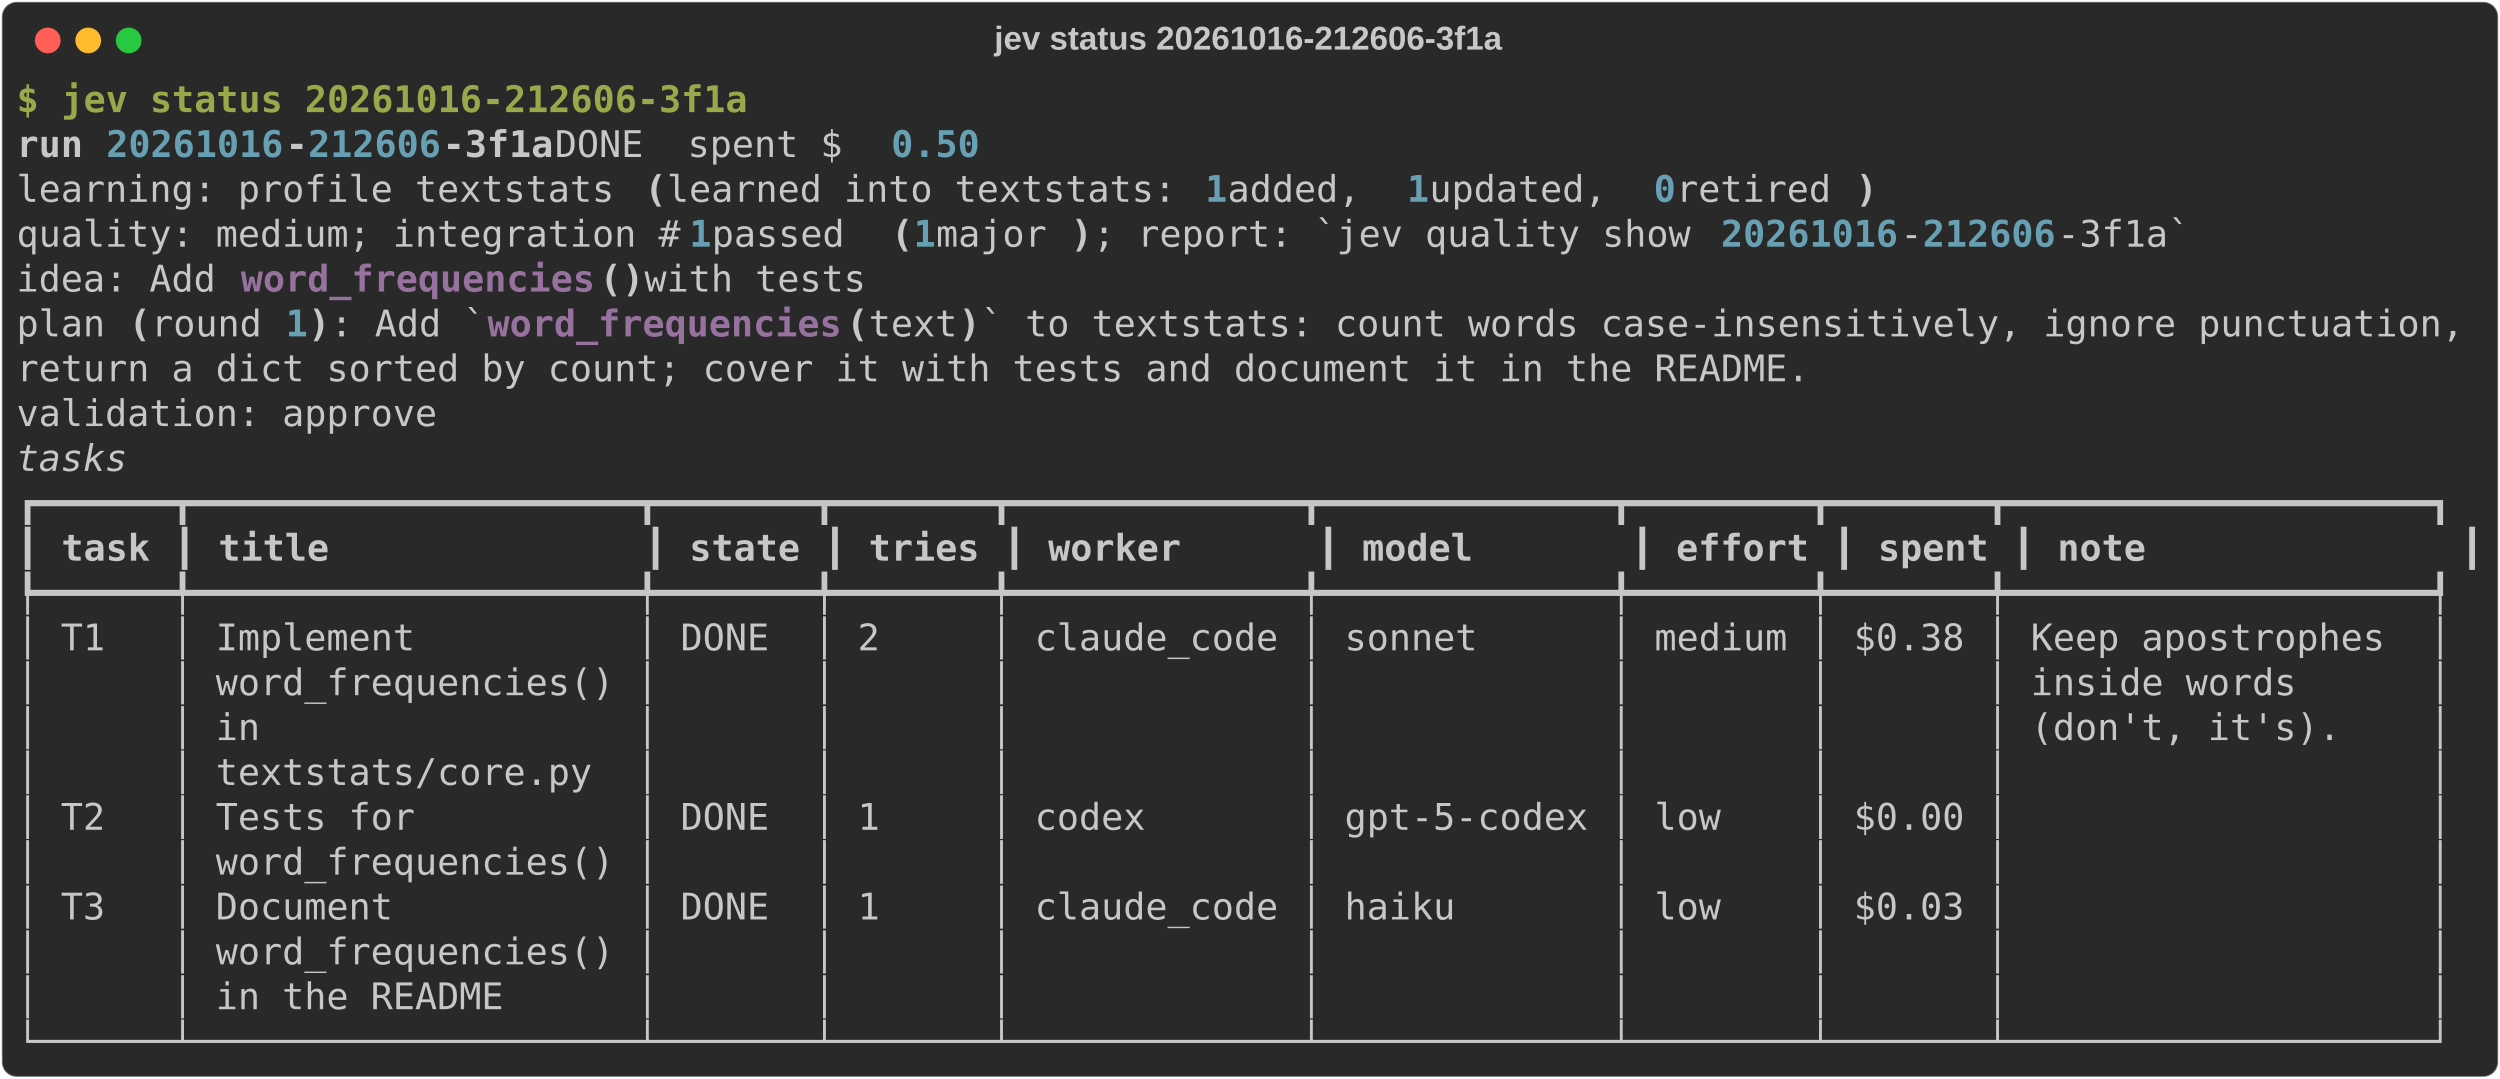
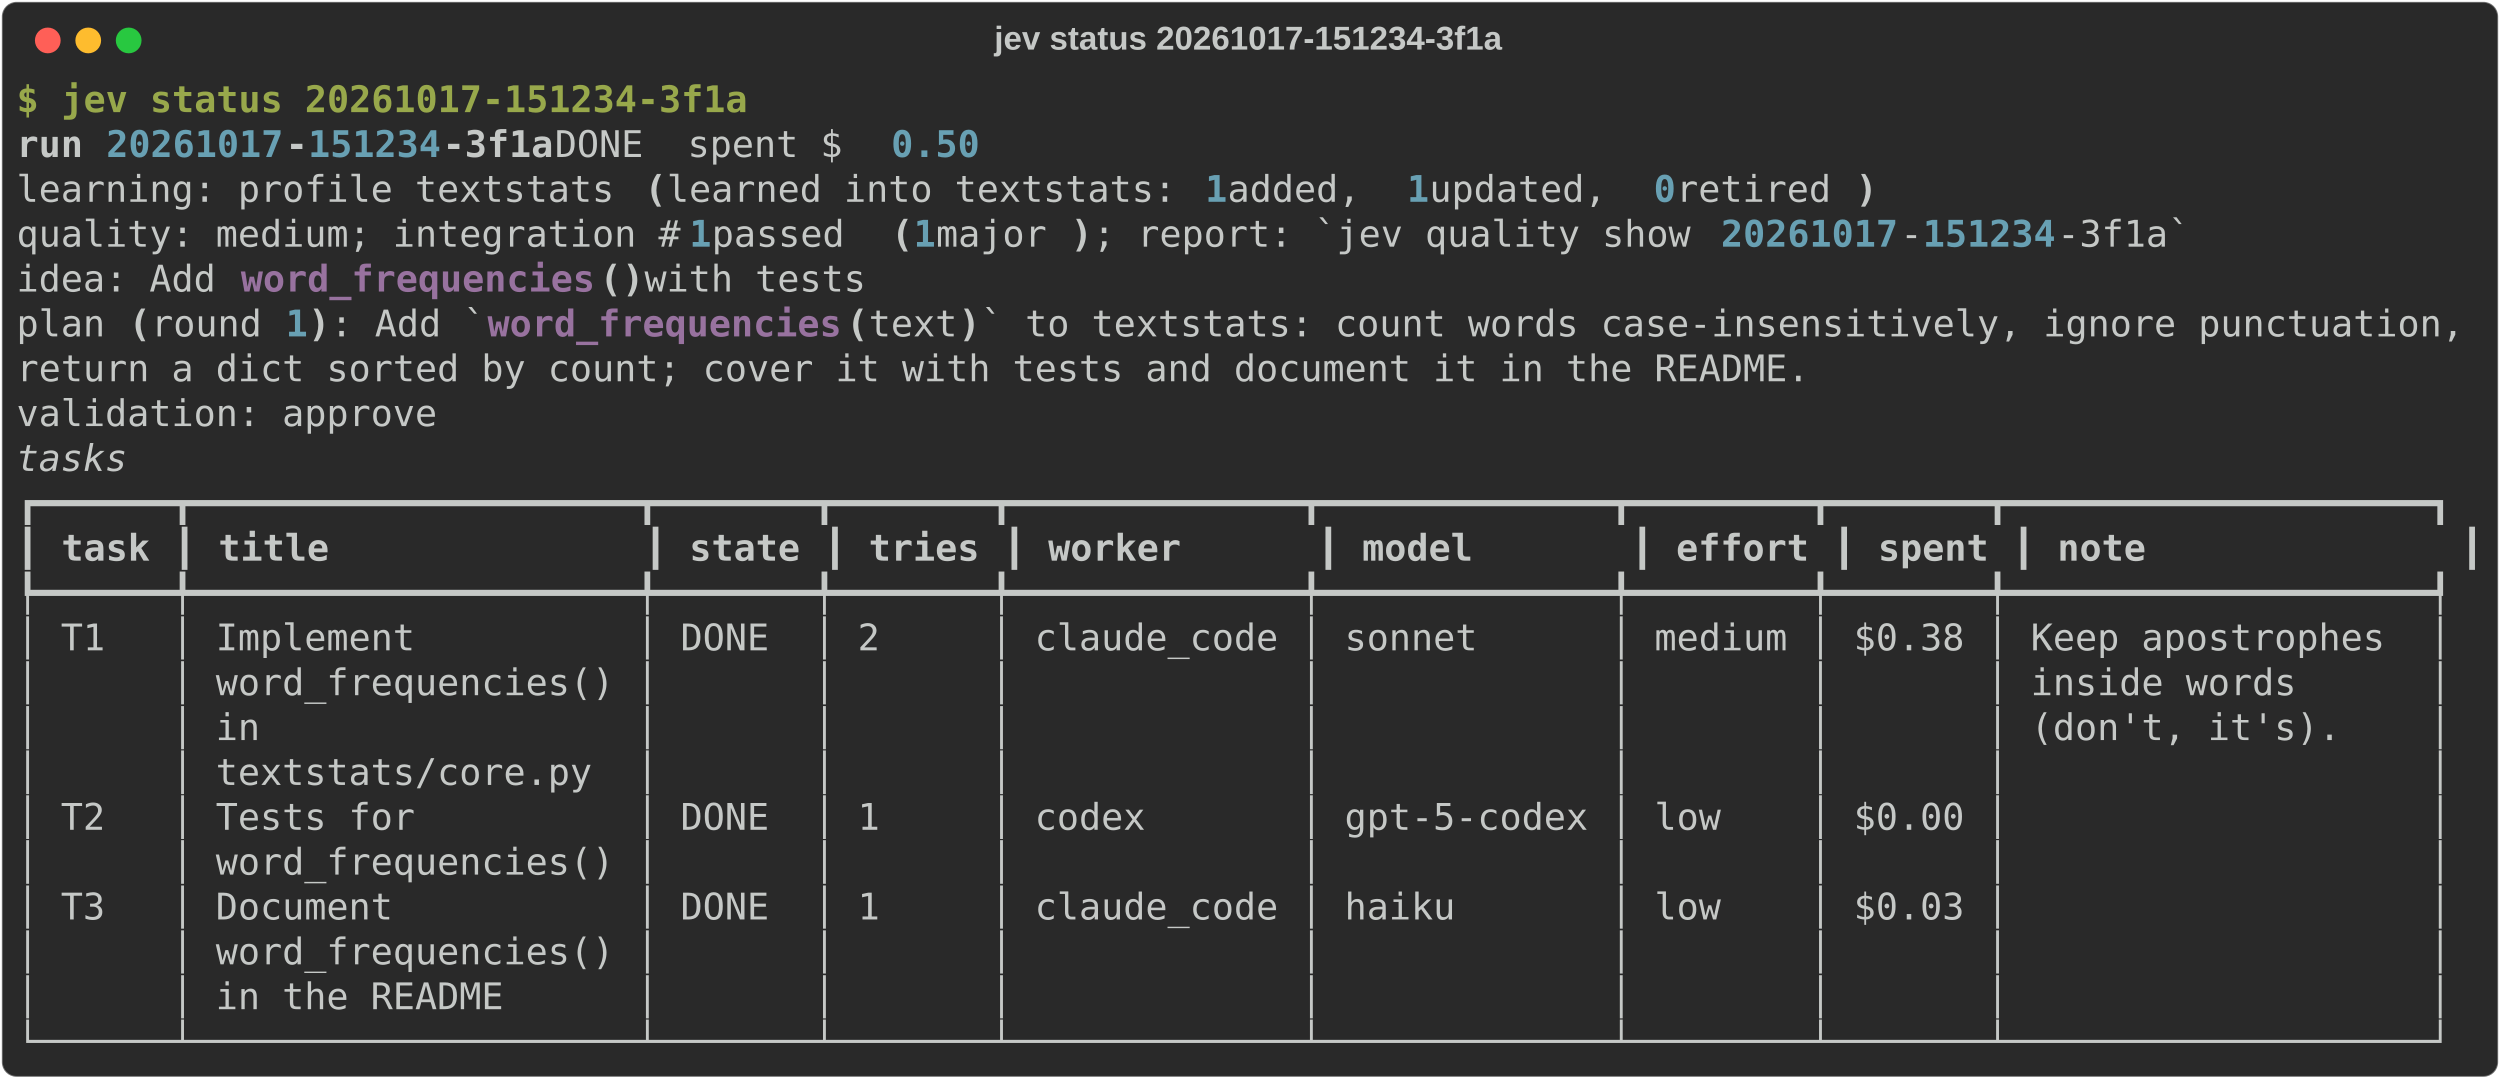
<svg xmlns="http://www.w3.org/2000/svg" class="rich-terminal" viewBox="0 0 1360 586.8">
  <style>

    @font-face {
        font-family: "Fira Code";
        src: local("FiraCode-Regular"),
                url("https://cdnjs.cloudflare.com/ajax/libs/firacode/6.2.0/woff2/FiraCode-Regular.woff2") format("woff2"),
                url("https://cdnjs.cloudflare.com/ajax/libs/firacode/6.2.0/woff/FiraCode-Regular.woff") format("woff");
        font-style: normal;
        font-weight: 400;
    }
    @font-face {
        font-family: "Fira Code";
        src: local("FiraCode-Bold"),
                url("https://cdnjs.cloudflare.com/ajax/libs/firacode/6.2.0/woff2/FiraCode-Bold.woff2") format("woff2"),
                url("https://cdnjs.cloudflare.com/ajax/libs/firacode/6.2.0/woff/FiraCode-Bold.woff") format("woff");
        font-style: bold;
        font-weight: 700;
    }

-     .terminal-4060134288-matrix {
+     .terminal-4076977040-matrix {
        font-family: Fira Code, monospace;
        font-size: 20px;
        line-height: 24.4px;
        font-variant-east-asian: full-width;
    }

-     .terminal-4060134288-title {
+     .terminal-4076977040-title {
        font-size: 18px;
        font-weight: bold;
        font-family: arial;
    }

-     .terminal-4060134288-r1 { fill: #98a84b;font-weight: bold }
- .terminal-4060134288-r2 { fill: #c5c8c6 }
- .terminal-4060134288-r3 { fill: #c5c8c6;font-weight: bold }
- .terminal-4060134288-r4 { fill: #68a0b3;font-weight: bold }
- .terminal-4060134288-r5 { fill: #98729f;font-weight: bold }
- .terminal-4060134288-r6 { fill: #c5c8c6;font-style: italic; }
+     .terminal-4076977040-r1 { fill: #98a84b;font-weight: bold }
+ .terminal-4076977040-r2 { fill: #c5c8c6 }
+ .terminal-4076977040-r3 { fill: #c5c8c6;font-weight: bold }
+ .terminal-4076977040-r4 { fill: #68a0b3;font-weight: bold }
+ .terminal-4076977040-r5 { fill: #98729f;font-weight: bold }
+ .terminal-4076977040-r6 { fill: #c5c8c6;font-style: italic; }
    </style>
  <defs>
-     <clipPath id="terminal-4060134288-clip-terminal">
+     <clipPath id="terminal-4076977040-clip-terminal">
      <rect x="0" y="0" width="1341.0" height="535.8" />
    </clipPath>
-     <clipPath id="terminal-4060134288-line-0">
+     <clipPath id="terminal-4076977040-line-0">
      <rect x="0" y="1.5" width="1342" height="24.65" />
    </clipPath>
-     <clipPath id="terminal-4060134288-line-1">
+     <clipPath id="terminal-4076977040-line-1">
      <rect x="0" y="25.9" width="1342" height="24.65" />
    </clipPath>
-     <clipPath id="terminal-4060134288-line-2">
+     <clipPath id="terminal-4076977040-line-2">
      <rect x="0" y="50.3" width="1342" height="24.65" />
    </clipPath>
-     <clipPath id="terminal-4060134288-line-3">
+     <clipPath id="terminal-4076977040-line-3">
      <rect x="0" y="74.7" width="1342" height="24.65" />
    </clipPath>
-     <clipPath id="terminal-4060134288-line-4">
+     <clipPath id="terminal-4076977040-line-4">
      <rect x="0" y="99.1" width="1342" height="24.65" />
    </clipPath>
-     <clipPath id="terminal-4060134288-line-5">
+     <clipPath id="terminal-4076977040-line-5">
      <rect x="0" y="123.5" width="1342" height="24.65" />
    </clipPath>
-     <clipPath id="terminal-4060134288-line-6">
+     <clipPath id="terminal-4076977040-line-6">
      <rect x="0" y="147.9" width="1342" height="24.65" />
    </clipPath>
-     <clipPath id="terminal-4060134288-line-7">
+     <clipPath id="terminal-4076977040-line-7">
      <rect x="0" y="172.3" width="1342" height="24.65" />
    </clipPath>
-     <clipPath id="terminal-4060134288-line-8">
+     <clipPath id="terminal-4076977040-line-8">
      <rect x="0" y="196.7" width="1342" height="24.65" />
    </clipPath>
-     <clipPath id="terminal-4060134288-line-9">
+     <clipPath id="terminal-4076977040-line-9">
      <rect x="0" y="221.1" width="1342" height="24.65" />
    </clipPath>
-     <clipPath id="terminal-4060134288-line-10">
+     <clipPath id="terminal-4076977040-line-10">
      <rect x="0" y="245.5" width="1342" height="24.65" />
    </clipPath>
-     <clipPath id="terminal-4060134288-line-11">
+     <clipPath id="terminal-4076977040-line-11">
      <rect x="0" y="269.9" width="1342" height="24.65" />
    </clipPath>
-     <clipPath id="terminal-4060134288-line-12">
+     <clipPath id="terminal-4076977040-line-12">
      <rect x="0" y="294.3" width="1342" height="24.65" />
    </clipPath>
-     <clipPath id="terminal-4060134288-line-13">
+     <clipPath id="terminal-4076977040-line-13">
      <rect x="0" y="318.7" width="1342" height="24.65" />
    </clipPath>
-     <clipPath id="terminal-4060134288-line-14">
+     <clipPath id="terminal-4076977040-line-14">
      <rect x="0" y="343.1" width="1342" height="24.65" />
    </clipPath>
-     <clipPath id="terminal-4060134288-line-15">
+     <clipPath id="terminal-4076977040-line-15">
      <rect x="0" y="367.5" width="1342" height="24.65" />
    </clipPath>
-     <clipPath id="terminal-4060134288-line-16">
+     <clipPath id="terminal-4076977040-line-16">
      <rect x="0" y="391.9" width="1342" height="24.65" />
    </clipPath>
-     <clipPath id="terminal-4060134288-line-17">
+     <clipPath id="terminal-4076977040-line-17">
      <rect x="0" y="416.3" width="1342" height="24.65" />
    </clipPath>
-     <clipPath id="terminal-4060134288-line-18">
+     <clipPath id="terminal-4076977040-line-18">
      <rect x="0" y="440.7" width="1342" height="24.65" />
    </clipPath>
-     <clipPath id="terminal-4060134288-line-19">
+     <clipPath id="terminal-4076977040-line-19">
      <rect x="0" y="465.1" width="1342" height="24.65" />
    </clipPath>
-     <clipPath id="terminal-4060134288-line-20">
+     <clipPath id="terminal-4076977040-line-20">
      <rect x="0" y="489.5" width="1342" height="24.65" />
    </clipPath>
  </defs>
  <rect fill="#292929" stroke="rgba(255,255,255,0.35)" stroke-width="1" x="1" y="1" width="1358" height="584.8" rx="8" />
-   <text class="terminal-4060134288-title" fill="#c5c8c6" text-anchor="middle" x="679" y="27">jev status 20261016-212606-3f1a</text>
+   <text class="terminal-4076977040-title" fill="#c5c8c6" text-anchor="middle" x="679" y="27">jev status 20261017-151234-3f1a</text>
  <g transform="translate(26,22)">
    <circle cx="0" cy="0" r="7" fill="#ff5f57" />
    <circle cx="22" cy="0" r="7" fill="#febc2e" />
    <circle cx="44" cy="0" r="7" fill="#28c840" />
  </g>
-   <g transform="translate(9, 41)" clip-path="url(#terminal-4060134288-clip-terminal)">
-     <g class="terminal-4060134288-matrix">
-       <text class="terminal-4060134288-r1" x="0" y="20" textLength="24.4" clip-path="url(#terminal-4060134288-line-0)">$ </text>
-       <text class="terminal-4060134288-r1" x="24.4" y="20" textLength="378.2" clip-path="url(#terminal-4060134288-line-0)">jev status 20261016-212606-3f1a</text>
-       <text class="terminal-4060134288-r2" x="1342" y="20" textLength="12.2" clip-path="url(#terminal-4060134288-line-0)">
- </text>
-       <text class="terminal-4060134288-r3" x="0" y="44.4" textLength="48.8" clip-path="url(#terminal-4060134288-line-1)">run </text>
-       <text class="terminal-4060134288-r4" x="48.8" y="44.4" textLength="97.6" clip-path="url(#terminal-4060134288-line-1)">20261016</text>
-       <text class="terminal-4060134288-r3" x="146.4" y="44.4" textLength="12.2" clip-path="url(#terminal-4060134288-line-1)">-</text>
-       <text class="terminal-4060134288-r4" x="158.6" y="44.4" textLength="73.2" clip-path="url(#terminal-4060134288-line-1)">212606</text>
-       <text class="terminal-4060134288-r3" x="231.8" y="44.4" textLength="61" clip-path="url(#terminal-4060134288-line-1)">-3f1a</text>
-       <text class="terminal-4060134288-r2" x="292.8" y="44.4" textLength="183" clip-path="url(#terminal-4060134288-line-1)">  DONE  spent $</text>
-       <text class="terminal-4060134288-r4" x="475.8" y="44.4" textLength="48.8" clip-path="url(#terminal-4060134288-line-1)">0.50</text>
-       <text class="terminal-4060134288-r2" x="1342" y="44.4" textLength="12.2" clip-path="url(#terminal-4060134288-line-1)">
- </text>
-       <text class="terminal-4060134288-r2" x="0" y="68.8" textLength="341.6" clip-path="url(#terminal-4060134288-line-2)">learning: profile textstats </text>
-       <text class="terminal-4060134288-r3" x="341.6" y="68.8" textLength="12.2" clip-path="url(#terminal-4060134288-line-2)">(</text>
-       <text class="terminal-4060134288-r2" x="353.8" y="68.8" textLength="292.8" clip-path="url(#terminal-4060134288-line-2)">learned into textstats: </text>
-       <text class="terminal-4060134288-r4" x="646.6" y="68.8" textLength="12.2" clip-path="url(#terminal-4060134288-line-2)">1</text>
-       <text class="terminal-4060134288-r2" x="658.8" y="68.8" textLength="97.6" clip-path="url(#terminal-4060134288-line-2)"> added, </text>
-       <text class="terminal-4060134288-r4" x="756.4" y="68.8" textLength="12.2" clip-path="url(#terminal-4060134288-line-2)">1</text>
-       <text class="terminal-4060134288-r2" x="768.6" y="68.8" textLength="122" clip-path="url(#terminal-4060134288-line-2)"> updated, </text>
-       <text class="terminal-4060134288-r4" x="890.6" y="68.8" textLength="12.2" clip-path="url(#terminal-4060134288-line-2)">0</text>
-       <text class="terminal-4060134288-r2" x="902.8" y="68.8" textLength="97.6" clip-path="url(#terminal-4060134288-line-2)"> retired</text>
-       <text class="terminal-4060134288-r3" x="1000.4" y="68.8" textLength="12.2" clip-path="url(#terminal-4060134288-line-2)">)</text>
-       <text class="terminal-4060134288-r2" x="1342" y="68.8" textLength="12.2" clip-path="url(#terminal-4060134288-line-2)">
- </text>
-       <text class="terminal-4060134288-r2" x="0" y="93.2" textLength="366" clip-path="url(#terminal-4060134288-line-3)">quality: medium; integration #</text>
-       <text class="terminal-4060134288-r4" x="366" y="93.2" textLength="12.2" clip-path="url(#terminal-4060134288-line-3)">1</text>
-       <text class="terminal-4060134288-r2" x="378.2" y="93.2" textLength="97.6" clip-path="url(#terminal-4060134288-line-3)"> passed </text>
-       <text class="terminal-4060134288-r3" x="475.8" y="93.2" textLength="12.2" clip-path="url(#terminal-4060134288-line-3)">(</text>
-       <text class="terminal-4060134288-r4" x="488" y="93.2" textLength="12.2" clip-path="url(#terminal-4060134288-line-3)">1</text>
-       <text class="terminal-4060134288-r2" x="500.2" y="93.2" textLength="73.2" clip-path="url(#terminal-4060134288-line-3)"> major</text>
-       <text class="terminal-4060134288-r3" x="573.4" y="93.2" textLength="12.2" clip-path="url(#terminal-4060134288-line-3)">)</text>
-       <text class="terminal-4060134288-r2" x="585.6" y="93.2" textLength="341.6" clip-path="url(#terminal-4060134288-line-3)">; report: `jev quality show </text>
-       <text class="terminal-4060134288-r4" x="927.2" y="93.2" textLength="97.6" clip-path="url(#terminal-4060134288-line-3)">20261016</text>
-       <text class="terminal-4060134288-r2" x="1024.8" y="93.2" textLength="12.2" clip-path="url(#terminal-4060134288-line-3)">-</text>
-       <text class="terminal-4060134288-r4" x="1037" y="93.2" textLength="73.2" clip-path="url(#terminal-4060134288-line-3)">212606</text>
-       <text class="terminal-4060134288-r2" x="1110.2" y="93.2" textLength="73.2" clip-path="url(#terminal-4060134288-line-3)">-3f1a`</text>
-       <text class="terminal-4060134288-r2" x="1342" y="93.2" textLength="12.2" clip-path="url(#terminal-4060134288-line-3)">
- </text>
-       <text class="terminal-4060134288-r2" x="0" y="117.6" textLength="122" clip-path="url(#terminal-4060134288-line-4)">idea: Add </text>
-       <text class="terminal-4060134288-r5" x="122" y="117.6" textLength="195.2" clip-path="url(#terminal-4060134288-line-4)">word_frequencies</text>
-       <text class="terminal-4060134288-r3" x="317.2" y="117.6" textLength="12.2" clip-path="url(#terminal-4060134288-line-4)">(</text>
-       <text class="terminal-4060134288-r3" x="329.4" y="117.6" textLength="12.2" clip-path="url(#terminal-4060134288-line-4)">)</text>
-       <text class="terminal-4060134288-r2" x="341.6" y="117.6" textLength="134.2" clip-path="url(#terminal-4060134288-line-4)"> with tests</text>
-       <text class="terminal-4060134288-r2" x="1342" y="117.6" textLength="12.2" clip-path="url(#terminal-4060134288-line-4)">
- </text>
-       <text class="terminal-4060134288-r2" x="0" y="142" textLength="61" clip-path="url(#terminal-4060134288-line-5)">plan </text>
-       <text class="terminal-4060134288-r3" x="61" y="142" textLength="12.2" clip-path="url(#terminal-4060134288-line-5)">(</text>
-       <text class="terminal-4060134288-r2" x="73.2" y="142" textLength="73.2" clip-path="url(#terminal-4060134288-line-5)">round </text>
-       <text class="terminal-4060134288-r4" x="146.4" y="142" textLength="12.2" clip-path="url(#terminal-4060134288-line-5)">1</text>
-       <text class="terminal-4060134288-r3" x="158.6" y="142" textLength="12.2" clip-path="url(#terminal-4060134288-line-5)">)</text>
-       <text class="terminal-4060134288-r2" x="170.8" y="142" textLength="85.4" clip-path="url(#terminal-4060134288-line-5)">: Add `</text>
-       <text class="terminal-4060134288-r5" x="256.2" y="142" textLength="195.2" clip-path="url(#terminal-4060134288-line-5)">word_frequencies</text>
-       <text class="terminal-4060134288-r3" x="451.4" y="142" textLength="12.2" clip-path="url(#terminal-4060134288-line-5)">(</text>
-       <text class="terminal-4060134288-r2" x="463.6" y="142" textLength="48.8" clip-path="url(#terminal-4060134288-line-5)">text</text>
-       <text class="terminal-4060134288-r3" x="512.4" y="142" textLength="12.2" clip-path="url(#terminal-4060134288-line-5)">)</text>
-       <text class="terminal-4060134288-r2" x="524.6" y="142" textLength="817.4" clip-path="url(#terminal-4060134288-line-5)">` to textstats: count words case-insensitively, ignore punctuation,</text>
-       <text class="terminal-4060134288-r2" x="1342" y="142" textLength="12.2" clip-path="url(#terminal-4060134288-line-5)">
- </text>
-       <text class="terminal-4060134288-r2" x="0" y="166.4" textLength="988.2" clip-path="url(#terminal-4060134288-line-6)">return a dict sorted by count; cover it with tests and document it in the README.</text>
-       <text class="terminal-4060134288-r2" x="1342" y="166.4" textLength="12.2" clip-path="url(#terminal-4060134288-line-6)">
- </text>
-       <text class="terminal-4060134288-r2" x="0" y="190.8" textLength="231.8" clip-path="url(#terminal-4060134288-line-7)">validation: approve</text>
-       <text class="terminal-4060134288-r2" x="1342" y="190.8" textLength="12.2" clip-path="url(#terminal-4060134288-line-7)">
- </text>
-       <text class="terminal-4060134288-r6" x="0" y="215.2" textLength="1342" clip-path="url(#terminal-4060134288-line-8)">                                                    tasks                                                     </text>
-       <text class="terminal-4060134288-r2" x="1342" y="215.2" textLength="12.2" clip-path="url(#terminal-4060134288-line-8)">
- </text>
-       <text class="terminal-4060134288-r2" x="0" y="239.6" textLength="1342" clip-path="url(#terminal-4060134288-line-9)">┏━━━━━━┳━━━━━━━━━━━━━━━━━━━━┳━━━━━━━┳━━━━━━━┳━━━━━━━━━━━━━┳━━━━━━━━━━━━━┳━━━━━━━━┳━━━━━━━┳━━━━━━━━━━━━━━━━━━━┓</text>
-       <text class="terminal-4060134288-r2" x="1342" y="239.6" textLength="12.2" clip-path="url(#terminal-4060134288-line-9)">
- </text>
-       <text class="terminal-4060134288-r2" x="0" y="264" textLength="12.2" clip-path="url(#terminal-4060134288-line-10)">┃</text>
-       <text class="terminal-4060134288-r3" x="24.4" y="264" textLength="48.8" clip-path="url(#terminal-4060134288-line-10)">task</text>
-       <text class="terminal-4060134288-r2" x="85.4" y="264" textLength="12.2" clip-path="url(#terminal-4060134288-line-10)">┃</text>
-       <text class="terminal-4060134288-r3" x="109.8" y="264" textLength="219.6" clip-path="url(#terminal-4060134288-line-10)">title             </text>
-       <text class="terminal-4060134288-r2" x="341.6" y="264" textLength="12.2" clip-path="url(#terminal-4060134288-line-10)">┃</text>
-       <text class="terminal-4060134288-r3" x="366" y="264" textLength="61" clip-path="url(#terminal-4060134288-line-10)">state</text>
-       <text class="terminal-4060134288-r2" x="439.2" y="264" textLength="12.2" clip-path="url(#terminal-4060134288-line-10)">┃</text>
-       <text class="terminal-4060134288-r3" x="463.6" y="264" textLength="61" clip-path="url(#terminal-4060134288-line-10)">tries</text>
-       <text class="terminal-4060134288-r2" x="536.8" y="264" textLength="12.2" clip-path="url(#terminal-4060134288-line-10)">┃</text>
-       <text class="terminal-4060134288-r3" x="561.2" y="264" textLength="134.2" clip-path="url(#terminal-4060134288-line-10)">worker     </text>
-       <text class="terminal-4060134288-r2" x="707.6" y="264" textLength="12.2" clip-path="url(#terminal-4060134288-line-10)">┃</text>
-       <text class="terminal-4060134288-r3" x="732" y="264" textLength="134.2" clip-path="url(#terminal-4060134288-line-10)">model      </text>
-       <text class="terminal-4060134288-r2" x="878.4" y="264" textLength="12.2" clip-path="url(#terminal-4060134288-line-10)">┃</text>
-       <text class="terminal-4060134288-r3" x="902.8" y="264" textLength="73.2" clip-path="url(#terminal-4060134288-line-10)">effort</text>
-       <text class="terminal-4060134288-r2" x="988.2" y="264" textLength="12.2" clip-path="url(#terminal-4060134288-line-10)">┃</text>
-       <text class="terminal-4060134288-r3" x="1012.6" y="264" textLength="61" clip-path="url(#terminal-4060134288-line-10)">spent</text>
-       <text class="terminal-4060134288-r2" x="1085.8" y="264" textLength="12.2" clip-path="url(#terminal-4060134288-line-10)">┃</text>
-       <text class="terminal-4060134288-r3" x="1110.2" y="264" textLength="207.4" clip-path="url(#terminal-4060134288-line-10)">note             </text>
-       <text class="terminal-4060134288-r2" x="1329.8" y="264" textLength="12.2" clip-path="url(#terminal-4060134288-line-10)">┃</text>
-       <text class="terminal-4060134288-r2" x="1342" y="264" textLength="12.2" clip-path="url(#terminal-4060134288-line-10)">
- </text>
-       <text class="terminal-4060134288-r2" x="0" y="288.4" textLength="1342" clip-path="url(#terminal-4060134288-line-11)">┡━━━━━━╇━━━━━━━━━━━━━━━━━━━━╇━━━━━━━╇━━━━━━━╇━━━━━━━━━━━━━╇━━━━━━━━━━━━━╇━━━━━━━━╇━━━━━━━╇━━━━━━━━━━━━━━━━━━━┩</text>
-       <text class="terminal-4060134288-r2" x="1342" y="288.4" textLength="12.2" clip-path="url(#terminal-4060134288-line-11)">
- </text>
-       <text class="terminal-4060134288-r2" x="0" y="312.8" textLength="1342" clip-path="url(#terminal-4060134288-line-12)">│ T1   │ Implement          │ DONE  │ 2     │ claude_code │ sonnet      │ medium │ $0.38 │ Keep apostrophes  │</text>
-       <text class="terminal-4060134288-r2" x="1342" y="312.8" textLength="12.2" clip-path="url(#terminal-4060134288-line-12)">
- </text>
-       <text class="terminal-4060134288-r2" x="0" y="337.2" textLength="1342" clip-path="url(#terminal-4060134288-line-13)">│      │ word_frequencies() │       │       │             │             │        │       │ inside words      │</text>
-       <text class="terminal-4060134288-r2" x="1342" y="337.2" textLength="12.2" clip-path="url(#terminal-4060134288-line-13)">
- </text>
-       <text class="terminal-4060134288-r2" x="0" y="361.6" textLength="1342" clip-path="url(#terminal-4060134288-line-14)">│      │ in                 │       │       │             │             │        │       │ (don't, it's).    │</text>
-       <text class="terminal-4060134288-r2" x="1342" y="361.6" textLength="12.2" clip-path="url(#terminal-4060134288-line-14)">
- </text>
-       <text class="terminal-4060134288-r2" x="0" y="386" textLength="1342" clip-path="url(#terminal-4060134288-line-15)">│      │ textstats/core.py  │       │       │             │             │        │       │                   │</text>
-       <text class="terminal-4060134288-r2" x="1342" y="386" textLength="12.2" clip-path="url(#terminal-4060134288-line-15)">
- </text>
-       <text class="terminal-4060134288-r2" x="0" y="410.4" textLength="1342" clip-path="url(#terminal-4060134288-line-16)">│ T2   │ Tests for          │ DONE  │ 1     │ codex       │ gpt-5-codex │ low    │ $0.00 │                   │</text>
-       <text class="terminal-4060134288-r2" x="1342" y="410.4" textLength="12.2" clip-path="url(#terminal-4060134288-line-16)">
- </text>
-       <text class="terminal-4060134288-r2" x="0" y="434.8" textLength="1342" clip-path="url(#terminal-4060134288-line-17)">│      │ word_frequencies() │       │       │             │             │        │       │                   │</text>
-       <text class="terminal-4060134288-r2" x="1342" y="434.8" textLength="12.2" clip-path="url(#terminal-4060134288-line-17)">
- </text>
-       <text class="terminal-4060134288-r2" x="0" y="459.2" textLength="1342" clip-path="url(#terminal-4060134288-line-18)">│ T3   │ Document           │ DONE  │ 1     │ claude_code │ haiku       │ low    │ $0.03 │                   │</text>
-       <text class="terminal-4060134288-r2" x="1342" y="459.2" textLength="12.2" clip-path="url(#terminal-4060134288-line-18)">
- </text>
-       <text class="terminal-4060134288-r2" x="0" y="483.6" textLength="1342" clip-path="url(#terminal-4060134288-line-19)">│      │ word_frequencies() │       │       │             │             │        │       │                   │</text>
-       <text class="terminal-4060134288-r2" x="1342" y="483.6" textLength="12.2" clip-path="url(#terminal-4060134288-line-19)">
- </text>
-       <text class="terminal-4060134288-r2" x="0" y="508" textLength="1342" clip-path="url(#terminal-4060134288-line-20)">│      │ in the README      │       │       │             │             │        │       │                   │</text>
-       <text class="terminal-4060134288-r2" x="1342" y="508" textLength="12.2" clip-path="url(#terminal-4060134288-line-20)">
- </text>
-       <text class="terminal-4060134288-r2" x="0" y="532.4" textLength="1342" clip-path="url(#terminal-4060134288-line-21)">└──────┴────────────────────┴───────┴───────┴─────────────┴─────────────┴────────┴───────┴───────────────────┘</text>
-       <text class="terminal-4060134288-r2" x="1342" y="532.4" textLength="12.2" clip-path="url(#terminal-4060134288-line-21)">
+   <g transform="translate(9, 41)" clip-path="url(#terminal-4076977040-clip-terminal)">
+     <g class="terminal-4076977040-matrix">
+       <text class="terminal-4076977040-r1" x="0" y="20" textLength="24.4" clip-path="url(#terminal-4076977040-line-0)">$ </text>
+       <text class="terminal-4076977040-r1" x="24.4" y="20" textLength="378.2" clip-path="url(#terminal-4076977040-line-0)">jev status 20261017-151234-3f1a</text>
+       <text class="terminal-4076977040-r2" x="1342" y="20" textLength="12.2" clip-path="url(#terminal-4076977040-line-0)">
+ </text>
+       <text class="terminal-4076977040-r3" x="0" y="44.4" textLength="48.8" clip-path="url(#terminal-4076977040-line-1)">run </text>
+       <text class="terminal-4076977040-r4" x="48.8" y="44.4" textLength="97.6" clip-path="url(#terminal-4076977040-line-1)">20261017</text>
+       <text class="terminal-4076977040-r3" x="146.4" y="44.4" textLength="12.2" clip-path="url(#terminal-4076977040-line-1)">-</text>
+       <text class="terminal-4076977040-r4" x="158.6" y="44.4" textLength="73.2" clip-path="url(#terminal-4076977040-line-1)">151234</text>
+       <text class="terminal-4076977040-r3" x="231.8" y="44.4" textLength="61" clip-path="url(#terminal-4076977040-line-1)">-3f1a</text>
+       <text class="terminal-4076977040-r2" x="292.8" y="44.4" textLength="183" clip-path="url(#terminal-4076977040-line-1)">  DONE  spent $</text>
+       <text class="terminal-4076977040-r4" x="475.8" y="44.4" textLength="48.8" clip-path="url(#terminal-4076977040-line-1)">0.50</text>
+       <text class="terminal-4076977040-r2" x="1342" y="44.4" textLength="12.2" clip-path="url(#terminal-4076977040-line-1)">
+ </text>
+       <text class="terminal-4076977040-r2" x="0" y="68.8" textLength="341.6" clip-path="url(#terminal-4076977040-line-2)">learning: profile textstats </text>
+       <text class="terminal-4076977040-r3" x="341.6" y="68.8" textLength="12.2" clip-path="url(#terminal-4076977040-line-2)">(</text>
+       <text class="terminal-4076977040-r2" x="353.8" y="68.8" textLength="292.8" clip-path="url(#terminal-4076977040-line-2)">learned into textstats: </text>
+       <text class="terminal-4076977040-r4" x="646.6" y="68.8" textLength="12.2" clip-path="url(#terminal-4076977040-line-2)">1</text>
+       <text class="terminal-4076977040-r2" x="658.8" y="68.8" textLength="97.6" clip-path="url(#terminal-4076977040-line-2)"> added, </text>
+       <text class="terminal-4076977040-r4" x="756.4" y="68.8" textLength="12.2" clip-path="url(#terminal-4076977040-line-2)">1</text>
+       <text class="terminal-4076977040-r2" x="768.6" y="68.8" textLength="122" clip-path="url(#terminal-4076977040-line-2)"> updated, </text>
+       <text class="terminal-4076977040-r4" x="890.6" y="68.8" textLength="12.2" clip-path="url(#terminal-4076977040-line-2)">0</text>
+       <text class="terminal-4076977040-r2" x="902.8" y="68.8" textLength="97.6" clip-path="url(#terminal-4076977040-line-2)"> retired</text>
+       <text class="terminal-4076977040-r3" x="1000.4" y="68.8" textLength="12.2" clip-path="url(#terminal-4076977040-line-2)">)</text>
+       <text class="terminal-4076977040-r2" x="1342" y="68.8" textLength="12.2" clip-path="url(#terminal-4076977040-line-2)">
+ </text>
+       <text class="terminal-4076977040-r2" x="0" y="93.2" textLength="366" clip-path="url(#terminal-4076977040-line-3)">quality: medium; integration #</text>
+       <text class="terminal-4076977040-r4" x="366" y="93.2" textLength="12.2" clip-path="url(#terminal-4076977040-line-3)">1</text>
+       <text class="terminal-4076977040-r2" x="378.2" y="93.2" textLength="97.6" clip-path="url(#terminal-4076977040-line-3)"> passed </text>
+       <text class="terminal-4076977040-r3" x="475.8" y="93.2" textLength="12.2" clip-path="url(#terminal-4076977040-line-3)">(</text>
+       <text class="terminal-4076977040-r4" x="488" y="93.2" textLength="12.2" clip-path="url(#terminal-4076977040-line-3)">1</text>
+       <text class="terminal-4076977040-r2" x="500.2" y="93.2" textLength="73.2" clip-path="url(#terminal-4076977040-line-3)"> major</text>
+       <text class="terminal-4076977040-r3" x="573.4" y="93.2" textLength="12.2" clip-path="url(#terminal-4076977040-line-3)">)</text>
+       <text class="terminal-4076977040-r2" x="585.6" y="93.2" textLength="341.6" clip-path="url(#terminal-4076977040-line-3)">; report: `jev quality show </text>
+       <text class="terminal-4076977040-r4" x="927.2" y="93.2" textLength="97.6" clip-path="url(#terminal-4076977040-line-3)">20261017</text>
+       <text class="terminal-4076977040-r2" x="1024.8" y="93.2" textLength="12.2" clip-path="url(#terminal-4076977040-line-3)">-</text>
+       <text class="terminal-4076977040-r4" x="1037" y="93.2" textLength="73.2" clip-path="url(#terminal-4076977040-line-3)">151234</text>
+       <text class="terminal-4076977040-r2" x="1110.2" y="93.2" textLength="73.2" clip-path="url(#terminal-4076977040-line-3)">-3f1a`</text>
+       <text class="terminal-4076977040-r2" x="1342" y="93.2" textLength="12.2" clip-path="url(#terminal-4076977040-line-3)">
+ </text>
+       <text class="terminal-4076977040-r2" x="0" y="117.6" textLength="122" clip-path="url(#terminal-4076977040-line-4)">idea: Add </text>
+       <text class="terminal-4076977040-r5" x="122" y="117.6" textLength="195.2" clip-path="url(#terminal-4076977040-line-4)">word_frequencies</text>
+       <text class="terminal-4076977040-r3" x="317.2" y="117.6" textLength="12.2" clip-path="url(#terminal-4076977040-line-4)">(</text>
+       <text class="terminal-4076977040-r3" x="329.4" y="117.6" textLength="12.2" clip-path="url(#terminal-4076977040-line-4)">)</text>
+       <text class="terminal-4076977040-r2" x="341.6" y="117.6" textLength="134.2" clip-path="url(#terminal-4076977040-line-4)"> with tests</text>
+       <text class="terminal-4076977040-r2" x="1342" y="117.6" textLength="12.2" clip-path="url(#terminal-4076977040-line-4)">
+ </text>
+       <text class="terminal-4076977040-r2" x="0" y="142" textLength="61" clip-path="url(#terminal-4076977040-line-5)">plan </text>
+       <text class="terminal-4076977040-r3" x="61" y="142" textLength="12.2" clip-path="url(#terminal-4076977040-line-5)">(</text>
+       <text class="terminal-4076977040-r2" x="73.2" y="142" textLength="73.2" clip-path="url(#terminal-4076977040-line-5)">round </text>
+       <text class="terminal-4076977040-r4" x="146.4" y="142" textLength="12.2" clip-path="url(#terminal-4076977040-line-5)">1</text>
+       <text class="terminal-4076977040-r3" x="158.6" y="142" textLength="12.2" clip-path="url(#terminal-4076977040-line-5)">)</text>
+       <text class="terminal-4076977040-r2" x="170.8" y="142" textLength="85.4" clip-path="url(#terminal-4076977040-line-5)">: Add `</text>
+       <text class="terminal-4076977040-r5" x="256.2" y="142" textLength="195.2" clip-path="url(#terminal-4076977040-line-5)">word_frequencies</text>
+       <text class="terminal-4076977040-r3" x="451.4" y="142" textLength="12.2" clip-path="url(#terminal-4076977040-line-5)">(</text>
+       <text class="terminal-4076977040-r2" x="463.6" y="142" textLength="48.8" clip-path="url(#terminal-4076977040-line-5)">text</text>
+       <text class="terminal-4076977040-r3" x="512.4" y="142" textLength="12.2" clip-path="url(#terminal-4076977040-line-5)">)</text>
+       <text class="terminal-4076977040-r2" x="524.6" y="142" textLength="817.4" clip-path="url(#terminal-4076977040-line-5)">` to textstats: count words case-insensitively, ignore punctuation,</text>
+       <text class="terminal-4076977040-r2" x="1342" y="142" textLength="12.2" clip-path="url(#terminal-4076977040-line-5)">
+ </text>
+       <text class="terminal-4076977040-r2" x="0" y="166.4" textLength="988.2" clip-path="url(#terminal-4076977040-line-6)">return a dict sorted by count; cover it with tests and document it in the README.</text>
+       <text class="terminal-4076977040-r2" x="1342" y="166.4" textLength="12.2" clip-path="url(#terminal-4076977040-line-6)">
+ </text>
+       <text class="terminal-4076977040-r2" x="0" y="190.8" textLength="231.8" clip-path="url(#terminal-4076977040-line-7)">validation: approve</text>
+       <text class="terminal-4076977040-r2" x="1342" y="190.8" textLength="12.2" clip-path="url(#terminal-4076977040-line-7)">
+ </text>
+       <text class="terminal-4076977040-r6" x="0" y="215.2" textLength="1342" clip-path="url(#terminal-4076977040-line-8)">                                                    tasks                                                     </text>
+       <text class="terminal-4076977040-r2" x="1342" y="215.2" textLength="12.2" clip-path="url(#terminal-4076977040-line-8)">
+ </text>
+       <text class="terminal-4076977040-r2" x="0" y="239.6" textLength="1342" clip-path="url(#terminal-4076977040-line-9)">┏━━━━━━┳━━━━━━━━━━━━━━━━━━━━┳━━━━━━━┳━━━━━━━┳━━━━━━━━━━━━━┳━━━━━━━━━━━━━┳━━━━━━━━┳━━━━━━━┳━━━━━━━━━━━━━━━━━━━┓</text>
+       <text class="terminal-4076977040-r2" x="1342" y="239.6" textLength="12.2" clip-path="url(#terminal-4076977040-line-9)">
+ </text>
+       <text class="terminal-4076977040-r2" x="0" y="264" textLength="12.2" clip-path="url(#terminal-4076977040-line-10)">┃</text>
+       <text class="terminal-4076977040-r3" x="24.4" y="264" textLength="48.8" clip-path="url(#terminal-4076977040-line-10)">task</text>
+       <text class="terminal-4076977040-r2" x="85.4" y="264" textLength="12.2" clip-path="url(#terminal-4076977040-line-10)">┃</text>
+       <text class="terminal-4076977040-r3" x="109.8" y="264" textLength="219.6" clip-path="url(#terminal-4076977040-line-10)">title             </text>
+       <text class="terminal-4076977040-r2" x="341.6" y="264" textLength="12.2" clip-path="url(#terminal-4076977040-line-10)">┃</text>
+       <text class="terminal-4076977040-r3" x="366" y="264" textLength="61" clip-path="url(#terminal-4076977040-line-10)">state</text>
+       <text class="terminal-4076977040-r2" x="439.2" y="264" textLength="12.2" clip-path="url(#terminal-4076977040-line-10)">┃</text>
+       <text class="terminal-4076977040-r3" x="463.6" y="264" textLength="61" clip-path="url(#terminal-4076977040-line-10)">tries</text>
+       <text class="terminal-4076977040-r2" x="536.8" y="264" textLength="12.2" clip-path="url(#terminal-4076977040-line-10)">┃</text>
+       <text class="terminal-4076977040-r3" x="561.2" y="264" textLength="134.2" clip-path="url(#terminal-4076977040-line-10)">worker     </text>
+       <text class="terminal-4076977040-r2" x="707.6" y="264" textLength="12.2" clip-path="url(#terminal-4076977040-line-10)">┃</text>
+       <text class="terminal-4076977040-r3" x="732" y="264" textLength="134.2" clip-path="url(#terminal-4076977040-line-10)">model      </text>
+       <text class="terminal-4076977040-r2" x="878.4" y="264" textLength="12.2" clip-path="url(#terminal-4076977040-line-10)">┃</text>
+       <text class="terminal-4076977040-r3" x="902.8" y="264" textLength="73.2" clip-path="url(#terminal-4076977040-line-10)">effort</text>
+       <text class="terminal-4076977040-r2" x="988.2" y="264" textLength="12.2" clip-path="url(#terminal-4076977040-line-10)">┃</text>
+       <text class="terminal-4076977040-r3" x="1012.6" y="264" textLength="61" clip-path="url(#terminal-4076977040-line-10)">spent</text>
+       <text class="terminal-4076977040-r2" x="1085.8" y="264" textLength="12.2" clip-path="url(#terminal-4076977040-line-10)">┃</text>
+       <text class="terminal-4076977040-r3" x="1110.2" y="264" textLength="207.4" clip-path="url(#terminal-4076977040-line-10)">note             </text>
+       <text class="terminal-4076977040-r2" x="1329.8" y="264" textLength="12.2" clip-path="url(#terminal-4076977040-line-10)">┃</text>
+       <text class="terminal-4076977040-r2" x="1342" y="264" textLength="12.2" clip-path="url(#terminal-4076977040-line-10)">
+ </text>
+       <text class="terminal-4076977040-r2" x="0" y="288.4" textLength="1342" clip-path="url(#terminal-4076977040-line-11)">┡━━━━━━╇━━━━━━━━━━━━━━━━━━━━╇━━━━━━━╇━━━━━━━╇━━━━━━━━━━━━━╇━━━━━━━━━━━━━╇━━━━━━━━╇━━━━━━━╇━━━━━━━━━━━━━━━━━━━┩</text>
+       <text class="terminal-4076977040-r2" x="1342" y="288.4" textLength="12.2" clip-path="url(#terminal-4076977040-line-11)">
+ </text>
+       <text class="terminal-4076977040-r2" x="0" y="312.8" textLength="1342" clip-path="url(#terminal-4076977040-line-12)">│ T1   │ Implement          │ DONE  │ 2     │ claude_code │ sonnet      │ medium │ $0.38 │ Keep apostrophes  │</text>
+       <text class="terminal-4076977040-r2" x="1342" y="312.8" textLength="12.2" clip-path="url(#terminal-4076977040-line-12)">
+ </text>
+       <text class="terminal-4076977040-r2" x="0" y="337.2" textLength="1342" clip-path="url(#terminal-4076977040-line-13)">│      │ word_frequencies() │       │       │             │             │        │       │ inside words      │</text>
+       <text class="terminal-4076977040-r2" x="1342" y="337.2" textLength="12.2" clip-path="url(#terminal-4076977040-line-13)">
+ </text>
+       <text class="terminal-4076977040-r2" x="0" y="361.6" textLength="1342" clip-path="url(#terminal-4076977040-line-14)">│      │ in                 │       │       │             │             │        │       │ (don't, it's).    │</text>
+       <text class="terminal-4076977040-r2" x="1342" y="361.6" textLength="12.2" clip-path="url(#terminal-4076977040-line-14)">
+ </text>
+       <text class="terminal-4076977040-r2" x="0" y="386" textLength="1342" clip-path="url(#terminal-4076977040-line-15)">│      │ textstats/core.py  │       │       │             │             │        │       │                   │</text>
+       <text class="terminal-4076977040-r2" x="1342" y="386" textLength="12.2" clip-path="url(#terminal-4076977040-line-15)">
+ </text>
+       <text class="terminal-4076977040-r2" x="0" y="410.4" textLength="1342" clip-path="url(#terminal-4076977040-line-16)">│ T2   │ Tests for          │ DONE  │ 1     │ codex       │ gpt-5-codex │ low    │ $0.00 │                   │</text>
+       <text class="terminal-4076977040-r2" x="1342" y="410.4" textLength="12.2" clip-path="url(#terminal-4076977040-line-16)">
+ </text>
+       <text class="terminal-4076977040-r2" x="0" y="434.8" textLength="1342" clip-path="url(#terminal-4076977040-line-17)">│      │ word_frequencies() │       │       │             │             │        │       │                   │</text>
+       <text class="terminal-4076977040-r2" x="1342" y="434.8" textLength="12.2" clip-path="url(#terminal-4076977040-line-17)">
+ </text>
+       <text class="terminal-4076977040-r2" x="0" y="459.2" textLength="1342" clip-path="url(#terminal-4076977040-line-18)">│ T3   │ Document           │ DONE  │ 1     │ claude_code │ haiku       │ low    │ $0.03 │                   │</text>
+       <text class="terminal-4076977040-r2" x="1342" y="459.2" textLength="12.2" clip-path="url(#terminal-4076977040-line-18)">
+ </text>
+       <text class="terminal-4076977040-r2" x="0" y="483.6" textLength="1342" clip-path="url(#terminal-4076977040-line-19)">│      │ word_frequencies() │       │       │             │             │        │       │                   │</text>
+       <text class="terminal-4076977040-r2" x="1342" y="483.6" textLength="12.2" clip-path="url(#terminal-4076977040-line-19)">
+ </text>
+       <text class="terminal-4076977040-r2" x="0" y="508" textLength="1342" clip-path="url(#terminal-4076977040-line-20)">│      │ in the README      │       │       │             │             │        │       │                   │</text>
+       <text class="terminal-4076977040-r2" x="1342" y="508" textLength="12.2" clip-path="url(#terminal-4076977040-line-20)">
+ </text>
+       <text class="terminal-4076977040-r2" x="0" y="532.4" textLength="1342" clip-path="url(#terminal-4076977040-line-21)">└──────┴────────────────────┴───────┴───────┴─────────────┴─────────────┴────────┴───────┴───────────────────┘</text>
+       <text class="terminal-4076977040-r2" x="1342" y="532.4" textLength="12.2" clip-path="url(#terminal-4076977040-line-21)">
</text>
    </g>
  </g>
</svg>
